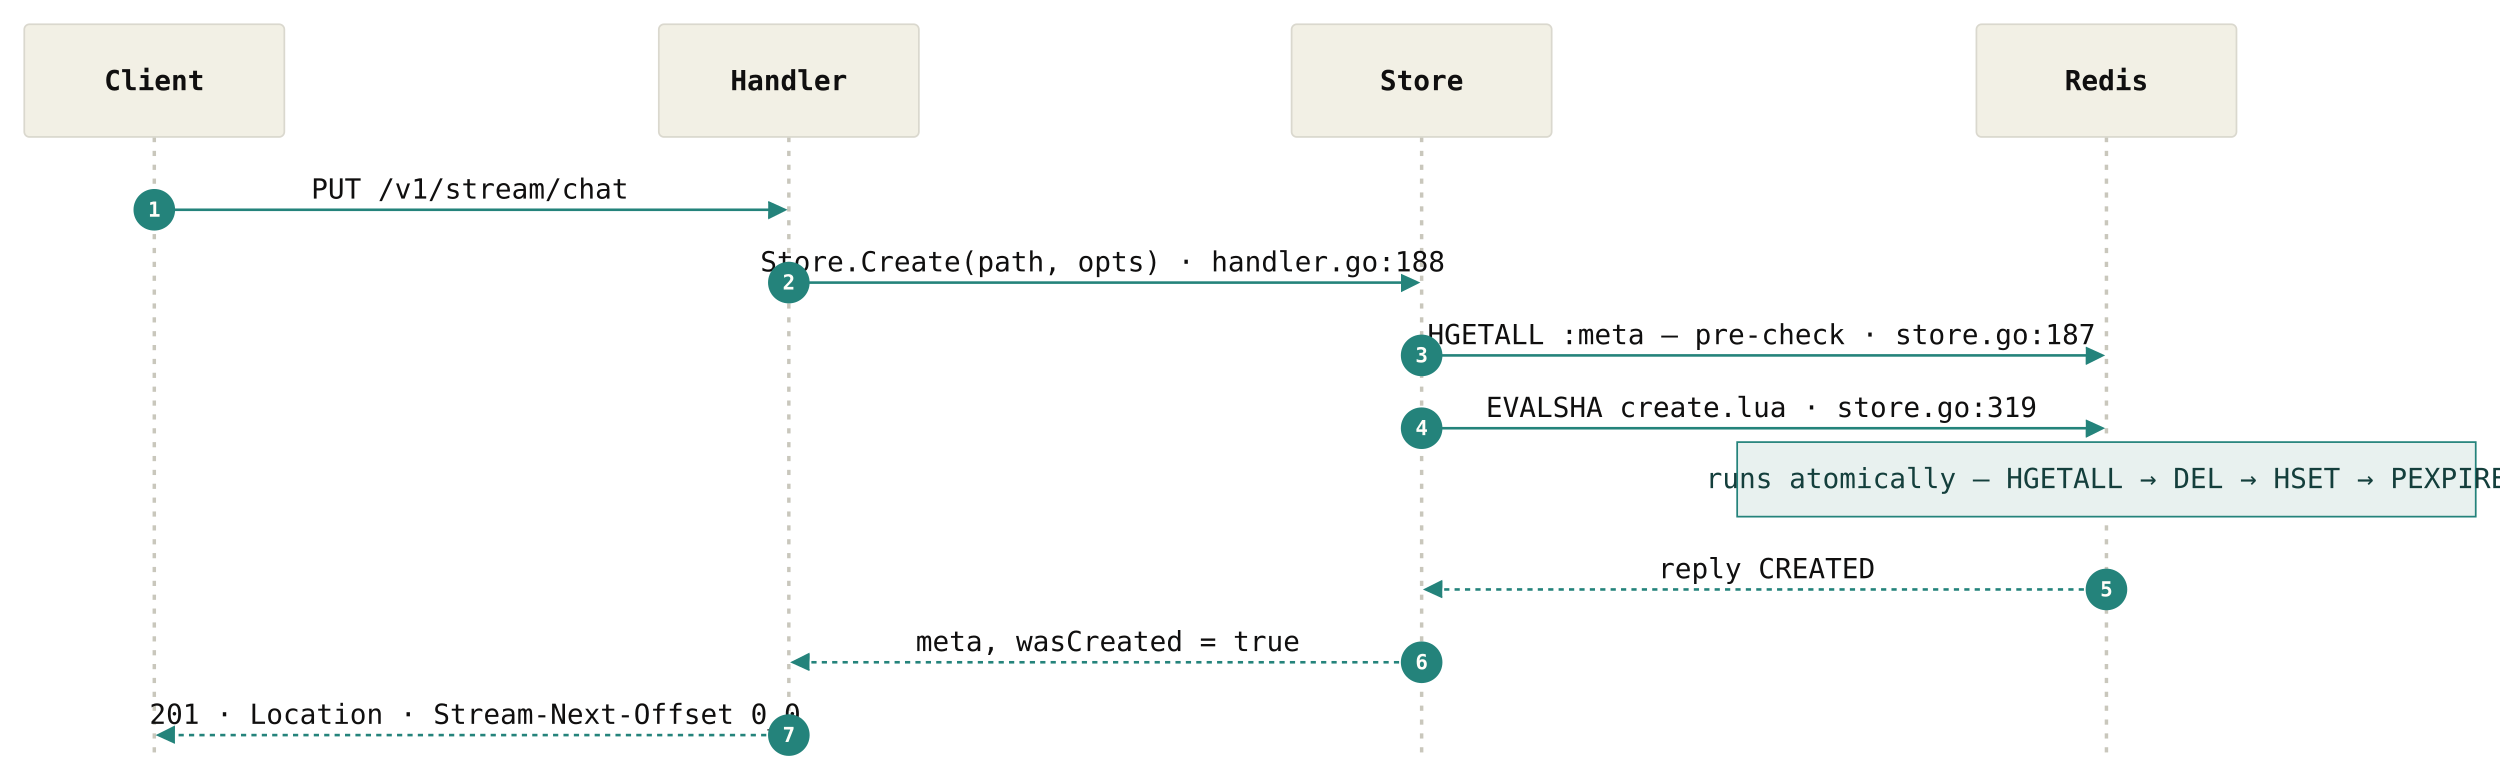
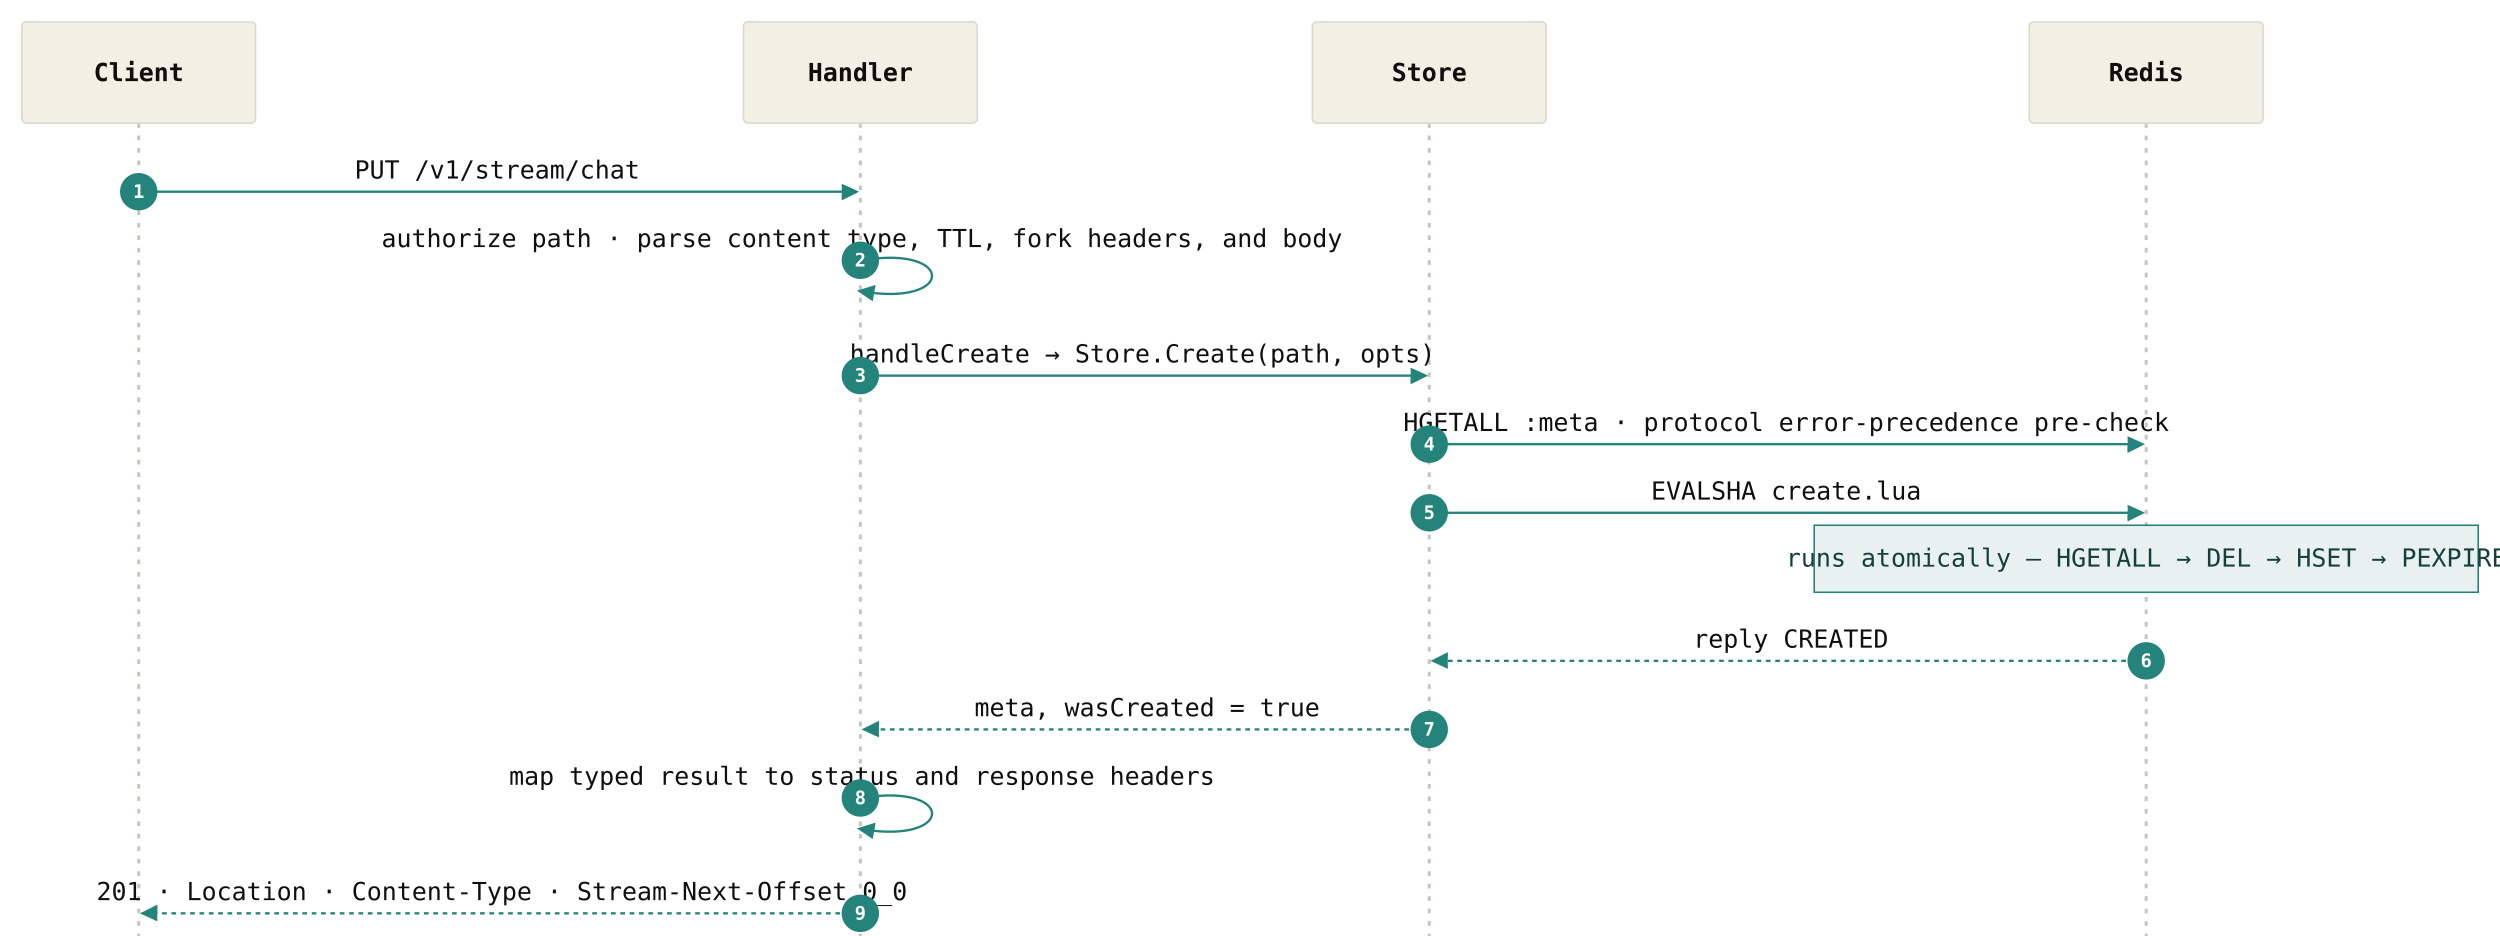
- <svg xmlns="http://www.w3.org/2000/svg" id="my-svg" width="100%" style="max-width: 1442px; background-color: transparent;" viewBox="-14 -14 1442 438" role="graphics-document document" aria-roledescription="sequence">
+ <svg xmlns="http://www.w3.org/2000/svg" id="my-svg" width="100%" style="max-width: 1604px; background-color: transparent;" viewBox="-14 -14 1604 600" role="graphics-document document" aria-roledescription="sequence">
  <g>
-     <line id="actor3" x1="1201" y1="65" x2="1201" y2="2000" class="actor-line 200" stroke-width="0.5px" stroke="#999" name="R" data-et="life-line" data-id="R" />
+     <line id="actor3" x1="1363" y1="65" x2="1363" y2="2000" class="actor-line 200" stroke-width="0.5px" stroke="#999" name="R" data-et="life-line" data-id="R" />
    <g id="root-3" data-et="participant" data-type="participant" data-id="R">
-       <rect x="1126" y="0" fill="#eaeaea" stroke="#666" width="150" height="65" name="R" rx="3" ry="3" class="actor actor-top" />
-       <text x="1201" y="32.5" dominant-baseline="central" alignment-baseline="central" class="actor actor-box" style="text-anchor: middle; font-size: 16px; font-weight: 700;">
-         <tspan x="1201" dy="0">Redis</tspan>
+       <rect x="1288" y="0" fill="#eaeaea" stroke="#666" width="150" height="65" name="R" rx="3" ry="3" class="actor actor-top" />
+       <text x="1363" y="32.5" dominant-baseline="central" alignment-baseline="central" class="actor actor-box" style="text-anchor: middle; font-size: 16px; font-weight: 700;">
+         <tspan x="1363" dy="0">Redis</tspan>
      </text>
    </g>
  </g>
  <g>
-     <line id="actor2" x1="806" y1="65" x2="806" y2="2000" class="actor-line 200" stroke-width="0.5px" stroke="#999" name="S" data-et="life-line" data-id="S" />
+     <line id="actor2" x1="903" y1="65" x2="903" y2="2000" class="actor-line 200" stroke-width="0.5px" stroke="#999" name="S" data-et="life-line" data-id="S" />
    <g id="root-2" data-et="participant" data-type="participant" data-id="S">
-       <rect x="731" y="0" fill="#eaeaea" stroke="#666" width="150" height="65" name="S" rx="3" ry="3" class="actor actor-top" />
-       <text x="806" y="32.5" dominant-baseline="central" alignment-baseline="central" class="actor actor-box" style="text-anchor: middle; font-size: 16px; font-weight: 700;">
-         <tspan x="806" dy="0">Store</tspan>
+       <rect x="828" y="0" fill="#eaeaea" stroke="#666" width="150" height="65" name="S" rx="3" ry="3" class="actor actor-top" />
+       <text x="903" y="32.5" dominant-baseline="central" alignment-baseline="central" class="actor actor-box" style="text-anchor: middle; font-size: 16px; font-weight: 700;">
+         <tspan x="903" dy="0">Store</tspan>
      </text>
    </g>
  </g>
  <g>
-     <line id="actor1" x1="441" y1="65" x2="441" y2="2000" class="actor-line 200" stroke-width="0.5px" stroke="#999" name="H" data-et="life-line" data-id="H" />
+     <line id="actor1" x1="538" y1="65" x2="538" y2="2000" class="actor-line 200" stroke-width="0.5px" stroke="#999" name="H" data-et="life-line" data-id="H" />
    <g id="root-1" data-et="participant" data-type="participant" data-id="H">
-       <rect x="366" y="0" fill="#eaeaea" stroke="#666" width="150" height="65" name="H" rx="3" ry="3" class="actor actor-top" />
-       <text x="441" y="32.5" dominant-baseline="central" alignment-baseline="central" class="actor actor-box" style="text-anchor: middle; font-size: 16px; font-weight: 700;">
-         <tspan x="441" dy="0">Handler</tspan>
+       <rect x="463" y="0" fill="#eaeaea" stroke="#666" width="150" height="65" name="H" rx="3" ry="3" class="actor actor-top" />
+       <text x="538" y="32.5" dominant-baseline="central" alignment-baseline="central" class="actor actor-box" style="text-anchor: middle; font-size: 16px; font-weight: 700;">
+         <tspan x="538" dy="0">Handler</tspan>
      </text>
    </g>
  </g>
  <g>
    <line id="actor0" x1="75" y1="65" x2="75" y2="2000" class="actor-line 200" stroke-width="0.5px" stroke="#999" name="C" data-et="life-line" data-id="C" />
    <g id="root-0" data-et="participant" data-type="participant" data-id="C">
      <rect x="0" y="0" fill="#eaeaea" stroke="#666" width="150" height="65" name="C" rx="3" ry="3" class="actor actor-top" />
      <text x="75" y="32.5" dominant-baseline="central" alignment-baseline="central" class="actor actor-box" style="text-anchor: middle; font-size: 16px; font-weight: 700;">
        <tspan x="75" dy="0">Client</tspan>
      </text>
    </g>
  </g>
-   <style>#my-svg{font-family:JetBrains Mono,ui-monospace,Menlo,monospace;font-size:13px;fill:#100F0F;}@keyframes edge-animation-frame{from{stroke-dashoffset:0;}}@keyframes dash{to{stroke-dashoffset:0;}}#my-svg .edge-animation-slow{stroke-dasharray:9,5!important;stroke-dashoffset:900;animation:dash 50s linear infinite;stroke-linecap:round;}#my-svg .edge-animation-fast{stroke-dasharray:9,5!important;stroke-dashoffset:900;animation:dash 20s linear infinite;stroke-linecap:round;}#my-svg .error-icon{fill:hsl(230.769, 33.333%, 97.353%);}#my-svg .error-text{fill:rgb(9, 8.308, 4.5);stroke:rgb(9, 8.308, 4.5);}#my-svg .edge-thickness-normal{stroke-width:1px;}#my-svg .edge-thickness-thick{stroke-width:3.5px;}#my-svg .edge-pattern-solid{stroke-dasharray:0;}#my-svg .edge-thickness-invisible{stroke-width:0;fill:none;}#my-svg .edge-pattern-dashed{stroke-dasharray:3;}#my-svg .edge-pattern-dotted{stroke-dasharray:2;}#my-svg .marker{fill:#24837B;stroke:#24837B;}#my-svg .marker.cross{stroke:#24837B;}#my-svg svg{font-family:JetBrains Mono,ui-monospace,Menlo,monospace;font-size:13px;}#my-svg p{margin:0;}#my-svg .actor{stroke:#DAD8CE;fill:#F2F0E5;stroke-width:1;}#my-svg rect.actor.outer-path[data-look="neo"]{filter:drop-shadow( 1px 2px 2px rgba(185,185,185,1));}#my-svg rect.note[data-look="neo"]{stroke:#24837B;fill:#E8F1EF;filter:drop-shadow( 1px 2px 2px rgba(185,185,185,1));}#my-svg text.actor&gt;tspan{fill:#100F0F;stroke:none;}#my-svg .actor-line{stroke:#C9C7BC;}#my-svg .innerArc{stroke-width:1.5;stroke-dasharray:none;}#my-svg .messageLine0{stroke-width:1.5;stroke-dasharray:none;stroke:#24837B;}#my-svg .messageLine1{stroke-width:1.5;stroke-dasharray:2,2;stroke:#24837B;}#my-svg [id$="-arrowhead"] path{fill:#24837B;stroke:#24837B;}#my-svg .sequenceNumber{fill:#FFFEF9;}#my-svg [id$="-sequencenumber"]{fill:#24837B;}#my-svg [id$="-crosshead"] path{fill:#24837B;stroke:#24837B;}#my-svg .messageText{fill:#100F0F;stroke:none;}#my-svg .labelBox{stroke:#DAD8CE;fill:#F2F0E5;filter:none;}#my-svg .labelText,#my-svg .labelText&gt;tspan{fill:#100F0F;stroke:none;}#my-svg .loopText,#my-svg .loopText&gt;tspan{fill:#6F6E69;stroke:none;}#my-svg .sectionTitle,#my-svg .sectionTitle&gt;tspan{fill:#6F6E69;stroke:none;}#my-svg .loopLine{stroke-width:2px;stroke-dasharray:2,2;stroke:#DAD8CE;fill:#DAD8CE;}#my-svg .note{stroke:#24837B;fill:#E8F1EF;}#my-svg .noteText,#my-svg .noteText&gt;tspan{fill:#143F3C;stroke:none;font-weight:normal;}#my-svg .activation0{fill:#E8F1EF;stroke:#24837B;}#my-svg .activation1{fill:#E8F1EF;stroke:#24837B;}#my-svg .activation2{fill:#E8F1EF;stroke:#24837B;}#my-svg .actorPopupMenu{position:absolute;}#my-svg .actorPopupMenuPanel{position:absolute;fill:#F2F0E5;box-shadow:0px 8px 16px 0px rgba(0,0,0,0.2);filter:drop-shadow(3px 5px 2px rgb(0 0 0 / 0.4));}#my-svg .actor-man circle,#my-svg line{fill:#F2F0E5;stroke-width:2px;}#my-svg g rect.rect{filter:drop-shadow( 1px 2px 2px rgba(185,185,185,1));stroke:#DAD8CE;}#my-svg .node .neo-node{stroke:#DAD8CE;}#my-svg [data-look="neo"].node rect,#my-svg [data-look="neo"].cluster rect,#my-svg [data-look="neo"].node polygon{stroke:url(#my-svg-gradient);filter:drop-shadow( 1px 2px 2px rgba(185,185,185,1));}#my-svg [data-look="neo"].node path{stroke:url(#my-svg-gradient);stroke-width:1px;}#my-svg [data-look="neo"].node .outer-path{filter:drop-shadow( 1px 2px 2px rgba(185,185,185,1));}#my-svg [data-look="neo"].node .neo-line path{stroke:#DAD8CE;filter:none;}#my-svg [data-look="neo"].node circle{stroke:url(#my-svg-gradient);filter:drop-shadow( 1px 2px 2px rgba(185,185,185,1));}#my-svg [data-look="neo"].node circle .state-start{fill:#000000;}#my-svg [data-look="neo"].icon-shape .icon{fill:url(#my-svg-gradient);filter:drop-shadow( 1px 2px 2px rgba(185,185,185,1));}#my-svg [data-look="neo"].icon-shape .icon-neo path{stroke:url(#my-svg-gradient);filter:drop-shadow( 1px 2px 2px rgba(185,185,185,1));}#my-svg :root{--mermaid-font-family:"trebuchet ms",verdana,arial,sans-serif;}</style>
+   <style>#my-svg{font-family:JetBrains Mono,ui-monospace,Menlo,monospace;font-size:13px;fill:#100F0F;}@keyframes edge-animation-frame{from{stroke-dashoffset:0;}}@keyframes dash{to{stroke-dashoffset:0;}}#my-svg .edge-animation-slow{stroke-dasharray:9,5!important;stroke-dashoffset:900;animation:dash 50s linear infinite;stroke-linecap:round;}#my-svg .edge-animation-fast{stroke-dasharray:9,5!important;stroke-dashoffset:900;animation:dash 20s linear infinite;stroke-linecap:round;}#my-svg .error-icon{fill:hsl(230.769, 33.333%, 97.353%);}#my-svg .error-text{fill:rgb(9, 8.308, 4.5);stroke:rgb(9, 8.308, 4.5);}#my-svg .edge-thickness-normal{stroke-width:1px;}#my-svg .edge-thickness-thick{stroke-width:3.5px;}#my-svg .edge-pattern-solid{stroke-dasharray:0;}#my-svg .edge-thickness-invisible{stroke-width:0;fill:none;}#my-svg .edge-pattern-dashed{stroke-dasharray:3;}#my-svg .edge-pattern-dotted{stroke-dasharray:2;}#my-svg .marker{fill:#24837B;stroke:#24837B;}#my-svg .marker.cross{stroke:#24837B;}#my-svg svg{font-family:JetBrains Mono,ui-monospace,Menlo,monospace;font-size:13px;}#my-svg p{margin:0;}#my-svg .actor{stroke:#DAD8CE;fill:#F2F0E5;stroke-width:1;}#my-svg rect.actor.outer-path[data-look="neo"]{filter:drop-shadow( 1px 2px 2px rgba(185,185,185,1));}#my-svg rect.note[data-look="neo"]{stroke:#24837B;fill:#E8F1EF;filter:drop-shadow( 1px 2px 2px rgba(185,185,185,1));}#my-svg text.actor&gt;tspan{fill:#100F0F;stroke:none;}#my-svg .actor-line{stroke:#C9C7BC;}#my-svg .innerArc{stroke-width:1.5;stroke-dasharray:none;}#my-svg .messageLine0{stroke-width:1.5;stroke-dasharray:none;stroke:#24837B;}#my-svg .messageLine1{stroke-width:1.5;stroke-dasharray:2,2;stroke:#24837B;}#my-svg [id$="-arrowhead"] path{fill:#24837B;stroke:#24837B;}#my-svg .sequenceNumber{fill:#FFFEF9;}#my-svg [id$="-sequencenumber"]{fill:#24837B;}#my-svg [id$="-crosshead"] path{fill:#24837B;stroke:#24837B;}#my-svg .messageText{fill:#100F0F;stroke:none;}#my-svg .labelBox{stroke:#DAD8CE;fill:#F2F0E5;filter:none;}#my-svg .labelText,#my-svg .labelText&gt;tspan{fill:#100F0F;stroke:none;}#my-svg .loopText,#my-svg .loopText&gt;tspan{fill:#6F6E69;stroke:none;}#my-svg .sectionTitle,#my-svg .sectionTitle&gt;tspan{fill:#6F6E69;stroke:none;}#my-svg .loopLine{stroke-width:2px;stroke-dasharray:2,2;stroke:#DAD8CE;fill:#DAD8CE;}#my-svg .note{stroke:#24837B;fill:#E8F1EF;}#my-svg .noteText,#my-svg .noteText&gt;tspan{fill:#143F3C;stroke:none;font-weight:normal;}#my-svg .activation0{fill:#E8F1EF;stroke:#24837B;}#my-svg .activation1{fill:#E8F1EF;stroke:#24837B;}#my-svg .activation2{fill:#E8F1EF;stroke:#24837B;}#my-svg .actorPopupMenu{position:absolute;}#my-svg .actorPopupMenuPanel{position:absolute;fill:#F2F0E5;box-shadow:0px 8px 16px 0px rgba(0,0,0,0.2);filter:drop-shadow(3px 5px 2px rgb(0 0 0 / 0.4));}#my-svg .actor-man circle,#my-svg line{fill:#F2F0E5;stroke-width:2px;}#my-svg g rect.rect{filter:drop-shadow( 1px 2px 2px rgba(185,185,185,1));stroke:#DAD8CE;}#my-svg .node .neo-node{stroke:#DAD8CE;}#my-svg [data-look="neo"].node rect,#my-svg [data-look="neo"].cluster rect,#my-svg [data-look="neo"].node polygon{stroke:url(#my-svg-gradient);filter:drop-shadow( 1px 2px 2px rgba(185,185,185,1));}#my-svg [data-look="neo"].swimlane.cluster rect{filter:none;}#my-svg [data-look="neo"].node path{stroke:url(#my-svg-gradient);stroke-width:1px;}#my-svg [data-look="neo"].node .outer-path{filter:drop-shadow( 1px 2px 2px rgba(185,185,185,1));}#my-svg [data-look="neo"].node .neo-line path{stroke:#DAD8CE;filter:none;}#my-svg [data-look="neo"].node circle{stroke:url(#my-svg-gradient);filter:drop-shadow( 1px 2px 2px rgba(185,185,185,1));}#my-svg [data-look="neo"].node circle .state-start{fill:#000000;}#my-svg [data-look="neo"].icon-shape .icon{fill:url(#my-svg-gradient);filter:drop-shadow( 1px 2px 2px rgba(185,185,185,1));}#my-svg [data-look="neo"].icon-shape .icon-neo path{stroke:url(#my-svg-gradient);filter:drop-shadow( 1px 2px 2px rgba(185,185,185,1));}#my-svg :root{--mermaid-font-family:"trebuchet ms",verdana,arial,sans-serif;}</style>
  <g />
  <defs>
    <symbol id="my-svg-computer" width="24" height="24">
      <path transform="scale(.5)" d="M2 2v13h20v-13h-20zm18 11h-16v-9h16v9zm-10.228 6l.466-1h3.524l.467 1h-4.457zm14.228 3h-24l2-6h2.104l-1.33 4h18.45l-1.297-4h2.073l2 6zm-5-10h-14v-7h14v7z" />
    </symbol>
  </defs>
  <defs>
    <symbol id="my-svg-database" fill-rule="evenodd" clip-rule="evenodd">
      <path transform="scale(.5)" d="M12.258.001l.256.004.255.005.253.008.251.01.249.012.247.015.246.016.242.019.241.02.239.023.236.024.233.027.231.028.229.031.225.032.223.034.22.036.217.038.214.04.211.041.208.043.205.045.201.046.198.048.194.05.191.051.187.053.183.054.18.056.175.057.172.059.168.06.163.061.16.063.155.064.15.066.074.033.073.033.071.034.07.034.069.035.068.035.067.035.066.035.064.036.064.036.062.036.06.036.06.037.058.037.058.037.055.038.055.038.053.038.052.038.051.039.05.039.048.039.047.039.045.04.044.04.043.04.041.04.04.041.039.041.037.041.036.041.034.041.033.042.032.042.03.042.029.042.027.042.026.043.024.043.023.043.021.043.02.043.018.044.017.043.015.044.013.044.012.044.011.045.009.044.007.045.006.045.004.045.002.045.001.045v17l-.001.045-.002.045-.004.045-.006.045-.007.045-.009.044-.011.045-.012.044-.013.044-.015.044-.017.043-.018.044-.02.043-.021.043-.023.043-.024.043-.026.043-.027.042-.029.042-.03.042-.032.042-.033.042-.034.041-.036.041-.037.041-.039.041-.04.041-.041.04-.043.04-.044.04-.045.04-.047.039-.048.039-.05.039-.051.039-.052.038-.053.038-.055.038-.055.038-.058.037-.058.037-.06.037-.06.036-.062.036-.064.036-.064.036-.066.035-.067.035-.068.035-.069.035-.07.034-.071.034-.073.033-.074.033-.15.066-.155.064-.16.063-.163.061-.168.06-.172.059-.175.057-.18.056-.183.054-.187.053-.191.051-.194.05-.198.048-.201.046-.205.045-.208.043-.211.041-.214.04-.217.038-.22.036-.223.034-.225.032-.229.031-.231.028-.233.027-.236.024-.239.023-.241.02-.242.019-.246.016-.247.015-.249.012-.251.01-.253.008-.255.005-.256.004-.258.001-.258-.001-.256-.004-.255-.005-.253-.008-.251-.01-.249-.012-.247-.015-.245-.016-.243-.019-.241-.02-.238-.023-.236-.024-.234-.027-.231-.028-.228-.031-.226-.032-.223-.034-.22-.036-.217-.038-.214-.04-.211-.041-.208-.043-.204-.045-.201-.046-.198-.048-.195-.05-.19-.051-.187-.053-.184-.054-.179-.056-.176-.057-.172-.059-.167-.06-.164-.061-.159-.063-.155-.064-.151-.066-.074-.033-.072-.033-.072-.034-.07-.034-.069-.035-.068-.035-.067-.035-.066-.035-.064-.036-.063-.036-.062-.036-.061-.036-.06-.037-.058-.037-.057-.037-.056-.038-.055-.038-.053-.038-.052-.038-.051-.039-.049-.039-.049-.039-.046-.039-.046-.04-.044-.04-.043-.04-.041-.04-.04-.041-.039-.041-.037-.041-.036-.041-.034-.041-.033-.042-.032-.042-.03-.042-.029-.042-.027-.042-.026-.043-.024-.043-.023-.043-.021-.043-.02-.043-.018-.044-.017-.043-.015-.044-.013-.044-.012-.044-.011-.045-.009-.044-.007-.045-.006-.045-.004-.045-.002-.045-.001-.045v-17l.001-.045.002-.045.004-.045.006-.045.007-.045.009-.044.011-.045.012-.044.013-.044.015-.044.017-.043.018-.044.02-.043.021-.043.023-.043.024-.043.026-.043.027-.042.029-.042.03-.042.032-.042.033-.042.034-.041.036-.041.037-.041.039-.041.04-.041.041-.04.043-.04.044-.04.046-.04.046-.039.049-.039.049-.039.051-.039.052-.038.053-.038.055-.038.056-.038.057-.037.058-.037.06-.037.061-.036.062-.036.063-.036.064-.036.066-.035.067-.035.068-.035.069-.035.07-.034.072-.034.072-.033.074-.033.151-.066.155-.064.159-.063.164-.061.167-.06.172-.059.176-.057.179-.056.184-.054.187-.053.19-.051.195-.05.198-.048.201-.046.204-.045.208-.043.211-.041.214-.04.217-.038.22-.036.223-.034.226-.032.228-.031.231-.028.234-.027.236-.024.238-.023.241-.02.243-.019.245-.016.247-.015.249-.012.251-.01.253-.008.255-.005.256-.004.258-.001.258.001zm-9.258 20.499v.01l.001.021.003.021.004.022.005.021.006.022.007.022.009.023.01.022.011.023.012.023.013.023.015.023.016.024.017.023.018.024.019.024.021.024.022.025.023.024.024.025.052.049.056.05.061.051.066.051.07.051.075.051.079.052.084.052.088.052.092.052.097.052.102.051.105.052.11.052.114.051.119.051.123.051.127.05.131.05.135.05.139.048.144.049.147.047.152.047.155.047.16.045.163.045.167.043.171.043.176.041.178.041.183.039.187.039.19.037.194.035.197.035.202.033.204.031.209.03.212.029.216.027.219.025.222.024.226.021.23.02.233.018.236.016.24.015.243.012.246.01.249.008.253.005.256.004.259.001.26-.001.257-.004.254-.005.25-.008.247-.011.244-.012.241-.014.237-.016.233-.018.231-.021.226-.021.224-.024.22-.026.216-.027.212-.028.21-.031.205-.031.202-.034.198-.034.194-.036.191-.037.187-.039.183-.04.179-.04.175-.042.172-.043.168-.044.163-.045.16-.046.155-.046.152-.047.148-.048.143-.049.139-.049.136-.05.131-.05.126-.05.123-.051.118-.052.114-.051.11-.052.106-.052.101-.052.096-.052.092-.052.088-.053.083-.051.079-.052.074-.052.07-.051.065-.051.06-.051.056-.05.051-.05.023-.024.023-.025.021-.024.02-.024.019-.024.018-.024.017-.024.015-.023.014-.024.013-.023.012-.023.01-.023.01-.022.008-.022.006-.022.006-.022.004-.022.004-.021.001-.021.001-.021v-4.127l-.077.055-.08.053-.083.054-.085.053-.087.052-.09.052-.093.051-.095.05-.097.05-.1.049-.102.049-.105.048-.106.047-.109.047-.111.046-.114.045-.115.045-.118.044-.12.043-.122.042-.124.042-.126.041-.128.04-.13.04-.132.038-.134.038-.135.037-.138.037-.139.035-.142.035-.143.034-.144.033-.147.032-.148.031-.15.03-.151.03-.153.029-.154.027-.156.027-.158.026-.159.025-.161.024-.162.023-.163.022-.165.021-.166.02-.167.019-.169.018-.169.017-.171.016-.173.015-.173.014-.175.013-.175.012-.177.011-.178.01-.179.008-.179.008-.181.006-.182.005-.182.004-.184.003-.184.002h-.37l-.184-.002-.184-.003-.182-.004-.182-.005-.181-.006-.179-.008-.179-.008-.178-.01-.176-.011-.176-.012-.175-.013-.173-.014-.172-.015-.171-.016-.17-.017-.169-.018-.167-.019-.166-.02-.165-.021-.163-.022-.162-.023-.161-.024-.159-.025-.157-.026-.156-.027-.155-.027-.153-.029-.151-.03-.15-.03-.148-.031-.146-.032-.145-.033-.143-.034-.141-.035-.14-.035-.137-.037-.136-.037-.134-.038-.132-.038-.13-.04-.128-.04-.126-.041-.124-.042-.122-.042-.12-.044-.117-.043-.116-.045-.113-.045-.112-.046-.109-.047-.106-.047-.105-.048-.102-.049-.1-.049-.097-.05-.095-.05-.093-.052-.09-.051-.087-.052-.085-.053-.083-.054-.08-.054-.077-.054v4.127zm0-5.654v.011l.001.021.003.021.004.021.005.022.006.022.007.022.009.022.01.022.011.023.012.023.013.023.015.024.016.023.017.024.018.024.019.024.021.024.022.024.023.025.024.024.052.05.056.05.061.05.066.051.07.051.075.052.079.051.084.052.088.052.092.052.097.052.102.052.105.052.11.051.114.051.119.052.123.05.127.051.131.05.135.049.139.049.144.048.147.048.152.047.155.046.16.045.163.045.167.044.171.042.176.042.178.04.183.04.187.038.19.037.194.036.197.034.202.033.204.032.209.03.212.028.216.027.219.025.222.024.226.022.23.02.233.018.236.016.24.014.243.012.246.01.249.008.253.006.256.003.259.001.26-.001.257-.003.254-.006.25-.008.247-.01.244-.012.241-.015.237-.016.233-.018.231-.02.226-.022.224-.024.22-.025.216-.027.212-.029.21-.03.205-.032.202-.033.198-.035.194-.036.191-.037.187-.039.183-.039.179-.041.175-.042.172-.043.168-.044.163-.045.16-.045.155-.047.152-.047.148-.048.143-.048.139-.05.136-.049.131-.05.126-.051.123-.051.118-.051.114-.052.11-.052.106-.052.101-.052.096-.052.092-.052.088-.052.083-.052.079-.052.074-.051.07-.052.065-.051.06-.05.056-.051.051-.049.023-.025.023-.024.021-.025.02-.024.019-.024.018-.024.017-.024.015-.023.014-.023.013-.024.012-.022.01-.023.01-.023.008-.022.006-.022.006-.022.004-.021.004-.022.001-.021.001-.021v-4.139l-.077.054-.08.054-.083.054-.085.052-.087.053-.09.051-.093.051-.095.051-.097.05-.1.049-.102.049-.105.048-.106.047-.109.047-.111.046-.114.045-.115.044-.118.044-.12.044-.122.042-.124.042-.126.041-.128.04-.13.039-.132.039-.134.038-.135.037-.138.036-.139.036-.142.035-.143.033-.144.033-.147.033-.148.031-.15.03-.151.03-.153.028-.154.028-.156.027-.158.026-.159.025-.161.024-.162.023-.163.022-.165.021-.166.02-.167.019-.169.018-.169.017-.171.016-.173.015-.173.014-.175.013-.175.012-.177.011-.178.009-.179.009-.179.007-.181.007-.182.005-.182.004-.184.003-.184.002h-.37l-.184-.002-.184-.003-.182-.004-.182-.005-.181-.007-.179-.007-.179-.009-.178-.009-.176-.011-.176-.012-.175-.013-.173-.014-.172-.015-.171-.016-.17-.017-.169-.018-.167-.019-.166-.02-.165-.021-.163-.022-.162-.023-.161-.024-.159-.025-.157-.026-.156-.027-.155-.028-.153-.028-.151-.03-.15-.03-.148-.031-.146-.033-.145-.033-.143-.033-.141-.035-.14-.036-.137-.036-.136-.037-.134-.038-.132-.039-.13-.039-.128-.04-.126-.041-.124-.042-.122-.043-.12-.043-.117-.044-.116-.044-.113-.046-.112-.046-.109-.046-.106-.047-.105-.048-.102-.049-.1-.049-.097-.05-.095-.051-.093-.051-.09-.051-.087-.053-.085-.052-.083-.054-.08-.054-.077-.054v4.139zm0-5.666v.011l.001.02.003.022.004.021.005.022.006.021.007.022.009.023.01.022.011.023.012.023.013.023.015.023.016.024.017.024.018.023.019.024.021.025.022.024.023.024.024.025.052.05.056.05.061.05.066.051.07.051.075.052.079.051.084.052.088.052.092.052.097.052.102.052.105.051.11.052.114.051.119.051.123.051.127.05.131.05.135.05.139.049.144.048.147.048.152.047.155.046.16.045.163.045.167.043.171.043.176.042.178.04.183.04.187.038.19.037.194.036.197.034.202.033.204.032.209.03.212.028.216.027.219.025.222.024.226.021.23.02.233.018.236.017.24.014.243.012.246.01.249.008.253.006.256.003.259.001.26-.001.257-.003.254-.006.25-.008.247-.01.244-.013.241-.014.237-.016.233-.018.231-.02.226-.022.224-.024.22-.025.216-.027.212-.029.21-.03.205-.032.202-.033.198-.035.194-.036.191-.037.187-.039.183-.039.179-.041.175-.042.172-.043.168-.044.163-.045.16-.045.155-.047.152-.047.148-.048.143-.049.139-.049.136-.049.131-.051.126-.05.123-.051.118-.052.114-.051.11-.052.106-.052.101-.052.096-.052.092-.052.088-.052.083-.052.079-.052.074-.052.07-.051.065-.051.06-.051.056-.05.051-.049.023-.025.023-.025.021-.024.02-.024.019-.024.018-.024.017-.024.015-.023.014-.024.013-.023.012-.023.01-.022.01-.023.008-.022.006-.022.006-.022.004-.022.004-.021.001-.021.001-.021v-4.153l-.077.054-.08.054-.083.053-.085.053-.087.053-.09.051-.093.051-.095.051-.097.05-.1.049-.102.048-.105.048-.106.048-.109.046-.111.046-.114.046-.115.044-.118.044-.12.043-.122.043-.124.042-.126.041-.128.04-.13.039-.132.039-.134.038-.135.037-.138.036-.139.036-.142.034-.143.034-.144.033-.147.032-.148.032-.15.03-.151.03-.153.028-.154.028-.156.027-.158.026-.159.024-.161.024-.162.023-.163.023-.165.021-.166.02-.167.019-.169.018-.169.017-.171.016-.173.015-.173.014-.175.013-.175.012-.177.01-.178.01-.179.009-.179.007-.181.006-.182.006-.182.004-.184.003-.184.001-.185.001-.185-.001-.184-.001-.184-.003-.182-.004-.182-.006-.181-.006-.179-.007-.179-.009-.178-.01-.176-.01-.176-.012-.175-.013-.173-.014-.172-.015-.171-.016-.17-.017-.169-.018-.167-.019-.166-.02-.165-.021-.163-.023-.162-.023-.161-.024-.159-.024-.157-.026-.156-.027-.155-.028-.153-.028-.151-.03-.15-.03-.148-.032-.146-.032-.145-.033-.143-.034-.141-.034-.14-.036-.137-.036-.136-.037-.134-.038-.132-.039-.13-.039-.128-.041-.126-.041-.124-.041-.122-.043-.12-.043-.117-.044-.116-.044-.113-.046-.112-.046-.109-.046-.106-.048-.105-.048-.102-.048-.1-.05-.097-.049-.095-.051-.093-.051-.09-.052-.087-.052-.085-.053-.083-.053-.08-.054-.077-.054v4.153zm8.74-8.179l-.257.004-.254.005-.25.008-.247.011-.244.012-.241.014-.237.016-.233.018-.231.021-.226.022-.224.023-.22.026-.216.027-.212.028-.21.031-.205.032-.202.033-.198.034-.194.036-.191.038-.187.038-.183.04-.179.041-.175.042-.172.043-.168.043-.163.045-.16.046-.155.046-.152.048-.148.048-.143.048-.139.049-.136.05-.131.05-.126.051-.123.051-.118.051-.114.052-.11.052-.106.052-.101.052-.096.052-.092.052-.088.052-.083.052-.079.052-.074.051-.07.052-.065.051-.06.05-.056.05-.051.05-.023.025-.023.024-.021.024-.02.025-.019.024-.018.024-.017.023-.015.024-.014.023-.013.023-.012.023-.01.023-.01.022-.008.022-.006.023-.006.021-.004.022-.004.021-.001.021-.001.021.001.021.001.021.004.021.004.022.006.021.006.023.008.022.01.022.01.023.012.023.013.023.014.023.015.024.017.023.018.024.019.024.02.025.021.024.023.024.023.025.051.05.056.05.06.05.065.051.07.052.074.051.079.052.083.052.088.052.092.052.096.052.101.052.106.052.11.052.114.052.118.051.123.051.126.051.131.05.136.05.139.049.143.048.148.048.152.048.155.046.16.046.163.045.168.043.172.043.175.042.179.041.183.04.187.038.191.038.194.036.198.034.202.033.205.032.21.031.212.028.216.027.22.026.224.023.226.022.231.021.233.018.237.016.241.014.244.012.247.011.25.008.254.005.257.004.26.001.26-.001.257-.004.254-.005.25-.008.247-.011.244-.012.241-.014.237-.016.233-.018.231-.021.226-.022.224-.023.22-.026.216-.027.212-.028.21-.031.205-.032.202-.033.198-.034.194-.036.191-.038.187-.038.183-.04.179-.041.175-.042.172-.043.168-.043.163-.045.16-.046.155-.046.152-.048.148-.048.143-.048.139-.049.136-.05.131-.05.126-.051.123-.051.118-.051.114-.052.11-.052.106-.052.101-.052.096-.052.092-.052.088-.052.083-.052.079-.052.074-.051.07-.052.065-.051.06-.05.056-.05.051-.05.023-.025.023-.024.021-.024.02-.025.019-.024.018-.024.017-.023.015-.024.014-.023.013-.023.012-.023.01-.023.01-.022.008-.022.006-.023.006-.021.004-.022.004-.021.001-.021.001-.021-.001-.021-.001-.021-.004-.021-.004-.022-.006-.021-.006-.023-.008-.022-.01-.022-.01-.023-.012-.023-.013-.023-.014-.023-.015-.024-.017-.023-.018-.024-.019-.024-.02-.025-.021-.024-.023-.024-.023-.025-.051-.05-.056-.05-.06-.05-.065-.051-.07-.052-.074-.051-.079-.052-.083-.052-.088-.052-.092-.052-.096-.052-.101-.052-.106-.052-.11-.052-.114-.052-.118-.051-.123-.051-.126-.051-.131-.05-.136-.05-.139-.049-.143-.048-.148-.048-.152-.048-.155-.046-.16-.046-.163-.045-.168-.043-.172-.043-.175-.042-.179-.041-.183-.04-.187-.038-.191-.038-.194-.036-.198-.034-.202-.033-.205-.032-.21-.031-.212-.028-.216-.027-.22-.026-.224-.023-.226-.022-.231-.021-.233-.018-.237-.016-.241-.014-.244-.012-.247-.011-.25-.008-.254-.005-.257-.004-.26-.001-.26.001z" />
    </symbol>
  </defs>
  <defs>
    <symbol id="my-svg-clock" width="24" height="24">
      <path transform="scale(.5)" d="M12 2c5.514 0 10 4.486 10 10s-4.486 10-10 10-10-4.486-10-10 4.486-10 10-10zm0-2c-6.627 0-12 5.373-12 12s5.373 12 12 12 12-5.373 12-12-5.373-12-12-12zm5.848 12.459c.202.038.202.333.001.372-1.907.361-6.045 1.111-6.547 1.111-.719 0-1.301-.582-1.301-1.301 0-.512.77-5.447 1.125-7.445.034-.192.312-.181.343.014l.985 6.238 5.394 1.011z" />
    </symbol>
  </defs>
  <defs>
    <marker id="my-svg-arrowhead" refX="7.9" refY="5" markerUnits="userSpaceOnUse" markerWidth="12" markerHeight="12" orient="auto-start-reverse">
      <path d="M -1 0 L 10 5 L 0 10 z" />
    </marker>
  </defs>
  <defs>
    <marker id="my-svg-crosshead" markerWidth="15" markerHeight="8" orient="auto" refX="4" refY="4.5">
      <path fill="none" stroke="#000000" stroke-width="1pt" d="M 1,2 L 6,7 M 6,2 L 1,7" style="stroke-dasharray: 0, 0;" />
    </marker>
  </defs>
  <defs>
    <marker id="my-svg-filled-head" refX="15.5" refY="7" markerWidth="20" markerHeight="28" orient="auto">
      <path d="M 18,7 L9,13 L14,7 L9,1 Z" />
    </marker>
  </defs>
  <defs>
    <marker id="my-svg-sequencenumber" refX="15" refY="15" markerWidth="60" markerHeight="40" orient="auto">
      <circle cx="15" cy="15" r="6" />
    </marker>
  </defs>
  <defs>
    <marker id="my-svg-solidTopArrowHead" refX="7.9" refY="7.25" markerUnits="userSpaceOnUse" markerWidth="12" markerHeight="12" orient="auto-start-reverse">
      <path d="M 0 0 L 10 8 L 0 8 z" />
    </marker>
  </defs>
  <defs>
    <marker id="my-svg-solidBottomArrowHead" refX="7.9" refY="0.75" markerUnits="userSpaceOnUse" markerWidth="12" markerHeight="12" orient="auto-start-reverse">
      <path d="M 0 0 L 10 0 L 0 8 z" />
    </marker>
  </defs>
  <defs>
    <marker id="my-svg-stickTopArrowHead" refX="7.5" refY="7" markerUnits="userSpaceOnUse" markerWidth="12" markerHeight="12" orient="auto-start-reverse">
      <path d="M 0 0 L 7 7" stroke="black" stroke-width="1.5" fill="none" />
    </marker>
  </defs>
  <defs>
    <marker id="my-svg-stickBottomArrowHead" refX="7.5" refY="0" markerUnits="userSpaceOnUse" markerWidth="12" markerHeight="12" orient="auto-start-reverse">
      <path d="M 0 7 L 7 0" stroke="black" stroke-width="1.5" fill="none" />
    </marker>
  </defs>
-   <g data-et="note" data-id="i5">
-     <rect x="988" y="241" fill="#EDF2AE" stroke="#666" width="426" height="43" class="note" />
-     <text x="1201" y="247" text-anchor="middle" dominant-baseline="middle" alignment-baseline="middle" class="noteText" dy="1em" style="font-size: 16px; font-weight: 400;">
-       <tspan x="1201">runs atomically — HGETALL → DEL → HSET → PEXPIRE</tspan>
+   <g data-et="note" data-id="i6">
+     <rect x="1150" y="323" fill="#EDF2AE" stroke="#666" width="426" height="43" class="note" />
+     <text x="1363" y="329" text-anchor="middle" dominant-baseline="middle" alignment-baseline="middle" class="noteText" dy="1em" style="font-size: 16px; font-weight: 400;">
+       <tspan x="1363">runs atomically — HGETALL → DEL → HSET → PEXPIRE</tspan>
    </text>
  </g>
-   <text x="257" y="80" text-anchor="middle" dominant-baseline="middle" alignment-baseline="middle" class="messageText" dy="1em" style="font-size: 16px; font-weight: 400;">PUT /v1/stream/chat</text>
-   <line x1="82" y1="107" x2="437" y2="107" class="messageLine0" data-et="message" data-id="i1" data-from="C" data-to="H" stroke-width="2" stroke="none" marker-end="url(#my-svg-arrowhead)" style="fill: none;" />
-   <line x1="75" y1="107" x2="75" y2="107" stroke-width="0" marker-start="url(#my-svg-sequencenumber)" />
-   <text x="75" y="111" font-family="sans-serif" font-size="12px" text-anchor="middle" class="sequenceNumber">1</text>
-   <text x="622" y="122" text-anchor="middle" dominant-baseline="middle" alignment-baseline="middle" class="messageText" dy="1em" style="font-size: 16px; font-weight: 400;">Store.Create(path, opts) · handler.go:188</text>
-   <line x1="448" y1="149" x2="802" y2="149" class="messageLine0" data-et="message" data-id="i2" data-from="H" data-to="S" stroke-width="2" stroke="none" marker-end="url(#my-svg-arrowhead)" style="fill: none;" />
-   <line x1="441" y1="149" x2="441" y2="149" stroke-width="0" marker-start="url(#my-svg-sequencenumber)" />
-   <text x="441" y="153" font-family="sans-serif" font-size="12px" text-anchor="middle" class="sequenceNumber">2</text>
-   <text x="1002" y="164" text-anchor="middle" dominant-baseline="middle" alignment-baseline="middle" class="messageText" dy="1em" style="font-size: 16px; font-weight: 400;">HGETALL :meta — pre-check · store.go:187</text>
-   <line x1="813" y1="191" x2="1197" y2="191" class="messageLine0" data-et="message" data-id="i3" data-from="S" data-to="R" stroke-width="2" stroke="none" marker-end="url(#my-svg-arrowhead)" style="fill: none;" />
-   <line x1="806" y1="191" x2="806" y2="191" stroke-width="0" marker-start="url(#my-svg-sequencenumber)" />
-   <text x="806" y="195" font-family="sans-serif" font-size="12px" text-anchor="middle" class="sequenceNumber">3</text>
-   <text x="1002" y="206" text-anchor="middle" dominant-baseline="middle" alignment-baseline="middle" class="messageText" dy="1em" style="font-size: 16px; font-weight: 400;">EVALSHA create.lua · store.go:319</text>
-   <line x1="813" y1="233" x2="1197" y2="233" class="messageLine0" data-et="message" data-id="i4" data-from="S" data-to="R" stroke-width="2" stroke="none" marker-end="url(#my-svg-arrowhead)" style="fill: none;" />
-   <line x1="806" y1="233" x2="806" y2="233" stroke-width="0" marker-start="url(#my-svg-sequencenumber)" />
-   <text x="806" y="237" font-family="sans-serif" font-size="12px" text-anchor="middle" class="sequenceNumber">4</text>
-   <text x="1005" y="299" text-anchor="middle" dominant-baseline="middle" alignment-baseline="middle" class="messageText" dy="1em" style="font-size: 16px; font-weight: 400;">reply CREATED</text>
-   <line x1="1206" y1="326" x2="810" y2="326" class="messageLine1" data-et="message" data-id="i6" data-from="R" data-to="S" stroke-width="2" stroke="none" marker-end="url(#my-svg-arrowhead)" style="stroke-dasharray: 3, 3; fill: none;" />
-   <line x1="1201" y1="326" x2="1201" y2="326" stroke-width="0" marker-start="url(#my-svg-sequencenumber)" />
-   <text x="1201" y="330" font-family="sans-serif" font-size="12px" text-anchor="middle" class="sequenceNumber">5</text>
-   <text x="625" y="341" text-anchor="middle" dominant-baseline="middle" alignment-baseline="middle" class="messageText" dy="1em" style="font-size: 16px; font-weight: 400;">meta, wasCreated = true</text>
-   <line x1="811" y1="368" x2="445" y2="368" class="messageLine1" data-et="message" data-id="i7" data-from="S" data-to="H" stroke-width="2" stroke="none" marker-end="url(#my-svg-arrowhead)" style="stroke-dasharray: 3, 3; fill: none;" />
-   <line x1="806" y1="368" x2="806" y2="368" stroke-width="0" marker-start="url(#my-svg-sequencenumber)" />
-   <text x="806" y="372" font-family="sans-serif" font-size="12px" text-anchor="middle" class="sequenceNumber">6</text>
-   <text x="260" y="383" text-anchor="middle" dominant-baseline="middle" alignment-baseline="middle" class="messageText" dy="1em" style="font-size: 16px; font-weight: 400;">201 · Location · Stream-Next-Offset 0_0</text>
-   <line x1="446" y1="410" x2="79" y2="410" class="messageLine1" data-et="message" data-id="i8" data-from="H" data-to="C" stroke-width="2" stroke="none" marker-end="url(#my-svg-arrowhead)" style="stroke-dasharray: 3, 3; fill: none;" />
-   <line x1="441" y1="410" x2="441" y2="410" stroke-width="0" marker-start="url(#my-svg-sequencenumber)" />
-   <text x="441" y="414" font-family="sans-serif" font-size="12px" text-anchor="middle" class="sequenceNumber">7</text>
+   <text x="305" y="80" text-anchor="middle" dominant-baseline="middle" alignment-baseline="middle" class="messageText" dy="1em" style="font-size: 16px; font-weight: 400;">PUT /v1/stream/chat</text>
+   <line x1="82" y1="109" x2="534" y2="109" class="messageLine0" data-et="message" data-id="i1" data-from="C" data-to="H" stroke-width="2" stroke="none" marker-end="url(#my-svg-arrowhead)" style="fill: none;" />
+   <line x1="75" y1="109" x2="75" y2="109" stroke-width="0" marker-start="url(#my-svg-sequencenumber)" />
+   <text x="75" y="113" font-family="sans-serif" font-size="12px" text-anchor="middle" class="sequenceNumber">1</text>
+   <text x="539" y="124" text-anchor="middle" dominant-baseline="middle" alignment-baseline="middle" class="messageText" dy="1em" style="font-size: 16px; font-weight: 400;">authorize path · parse content type, TTL, fork headers, and body</text>
+   <path d="M 539,153 C 599,143 599,183 539,173" class="messageLine0" data-et="message" data-id="i2" data-from="H" data-to="H" stroke-width="2" stroke="none" marker-end="url(#my-svg-arrowhead)" x1="545" style="fill: none;" />
+   <line x1="538" y1="153" x2="538" y2="153" stroke-width="0" marker-start="url(#my-svg-sequencenumber)" />
+   <text x="538" y="157" font-family="sans-serif" font-size="12px" text-anchor="middle" class="sequenceNumber">2</text>
+   <text x="719" y="198" text-anchor="middle" dominant-baseline="middle" alignment-baseline="middle" class="messageText" dy="1em" style="font-size: 16px; font-weight: 400;">handleCreate → Store.Create(path, opts)</text>
+   <line x1="545" y1="227" x2="899" y2="227" class="messageLine0" data-et="message" data-id="i3" data-from="H" data-to="S" stroke-width="2" stroke="none" marker-end="url(#my-svg-arrowhead)" style="fill: none;" />
+   <line x1="538" y1="227" x2="538" y2="227" stroke-width="0" marker-start="url(#my-svg-sequencenumber)" />
+   <text x="538" y="231" font-family="sans-serif" font-size="12px" text-anchor="middle" class="sequenceNumber">3</text>
+   <text x="1132" y="242" text-anchor="middle" dominant-baseline="middle" alignment-baseline="middle" class="messageText" dy="1em" style="font-size: 16px; font-weight: 400;">HGETALL :meta · protocol error-precedence pre-check</text>
+   <line x1="910" y1="271" x2="1359" y2="271" class="messageLine0" data-et="message" data-id="i4" data-from="S" data-to="R" stroke-width="2" stroke="none" marker-end="url(#my-svg-arrowhead)" style="fill: none;" />
+   <line x1="903" y1="271" x2="903" y2="271" stroke-width="0" marker-start="url(#my-svg-sequencenumber)" />
+   <text x="903" y="275" font-family="sans-serif" font-size="12px" text-anchor="middle" class="sequenceNumber">4</text>
+   <text x="1132" y="286" text-anchor="middle" dominant-baseline="middle" alignment-baseline="middle" class="messageText" dy="1em" style="font-size: 16px; font-weight: 400;">EVALSHA create.lua</text>
+   <line x1="910" y1="315" x2="1359" y2="315" class="messageLine0" data-et="message" data-id="i5" data-from="S" data-to="R" stroke-width="2" stroke="none" marker-end="url(#my-svg-arrowhead)" style="fill: none;" />
+   <line x1="903" y1="315" x2="903" y2="315" stroke-width="0" marker-start="url(#my-svg-sequencenumber)" />
+   <text x="903" y="319" font-family="sans-serif" font-size="12px" text-anchor="middle" class="sequenceNumber">5</text>
+   <text x="1135" y="381" text-anchor="middle" dominant-baseline="middle" alignment-baseline="middle" class="messageText" dy="1em" style="font-size: 16px; font-weight: 400;">reply CREATED</text>
+   <line x1="1368" y1="410" x2="907" y2="410" class="messageLine1" data-et="message" data-id="i7" data-from="R" data-to="S" stroke-width="2" stroke="none" marker-end="url(#my-svg-arrowhead)" style="stroke-dasharray: 3, 3; fill: none;" />
+   <line x1="1363" y1="410" x2="1363" y2="410" stroke-width="0" marker-start="url(#my-svg-sequencenumber)" />
+   <text x="1363" y="414" font-family="sans-serif" font-size="12px" text-anchor="middle" class="sequenceNumber">6</text>
+   <text x="722" y="425" text-anchor="middle" dominant-baseline="middle" alignment-baseline="middle" class="messageText" dy="1em" style="font-size: 16px; font-weight: 400;">meta, wasCreated = true</text>
+   <line x1="908" y1="454" x2="542" y2="454" class="messageLine1" data-et="message" data-id="i8" data-from="S" data-to="H" stroke-width="2" stroke="none" marker-end="url(#my-svg-arrowhead)" style="stroke-dasharray: 3, 3; fill: none;" />
+   <line x1="903" y1="454" x2="903" y2="454" stroke-width="0" marker-start="url(#my-svg-sequencenumber)" />
+   <text x="903" y="458" font-family="sans-serif" font-size="12px" text-anchor="middle" class="sequenceNumber">7</text>
+   <text x="539" y="469" text-anchor="middle" dominant-baseline="middle" alignment-baseline="middle" class="messageText" dy="1em" style="font-size: 16px; font-weight: 400;">map typed result to status and response headers</text>
+   <path d="M 539,498 C 599,488 599,528 539,518" class="messageLine0" data-et="message" data-id="i9" data-from="H" data-to="H" stroke-width="2" stroke="none" marker-end="url(#my-svg-arrowhead)" x1="545" style="fill: none;" />
+   <line x1="538" y1="498" x2="538" y2="498" stroke-width="0" marker-start="url(#my-svg-sequencenumber)" />
+   <text x="538" y="502" font-family="sans-serif" font-size="12px" text-anchor="middle" class="sequenceNumber">8</text>
+   <text x="308" y="543" text-anchor="middle" dominant-baseline="middle" alignment-baseline="middle" class="messageText" dy="1em" style="font-size: 16px; font-weight: 400;">201 · Location · Content-Type · Stream-Next-Offset 0_0</text>
+   <line x1="543" y1="572" x2="79" y2="572" class="messageLine1" data-et="message" data-id="i10" data-from="H" data-to="C" stroke-width="2" stroke="none" marker-end="url(#my-svg-arrowhead)" style="stroke-dasharray: 3, 3; fill: none;" />
+   <line x1="538" y1="572" x2="538" y2="572" stroke-width="0" marker-start="url(#my-svg-sequencenumber)" />
+   <text x="538" y="576" font-family="sans-serif" font-size="12px" text-anchor="middle" class="sequenceNumber">9</text>
  <style>


svg { background: transparent; }
text { font-family: "JetBrains Mono", ui-monospace, Menlo, monospace; }
.messageText { fill: #100F0F; font-weight: 500; }
text.actor &gt; tspan { fill: #100F0F; font-weight: 700; }
.actor-line { stroke: #C9C7BC; stroke-dasharray: 3 5; }
rect.actor, rect.actor-top, rect.actor-bottom { fill: #F2F0E5; stroke: #DAD8CE; }
.note { fill: #E8F1EF; stroke: #24837B; }
.noteText, .noteText &gt; tspan { fill: #143F3C; font-weight: 500; }
.messageLine0 { stroke: #24837B; stroke-width: 1.5px; }
.messageLine1 { stroke: #24837B; stroke-width: 1.5px; }
#arrowhead path, marker path { fill: #24837B; stroke: #24837B; }
.sequenceNumber { fill: #FFFEF9; font-weight: 600; }
</style>
</svg>
